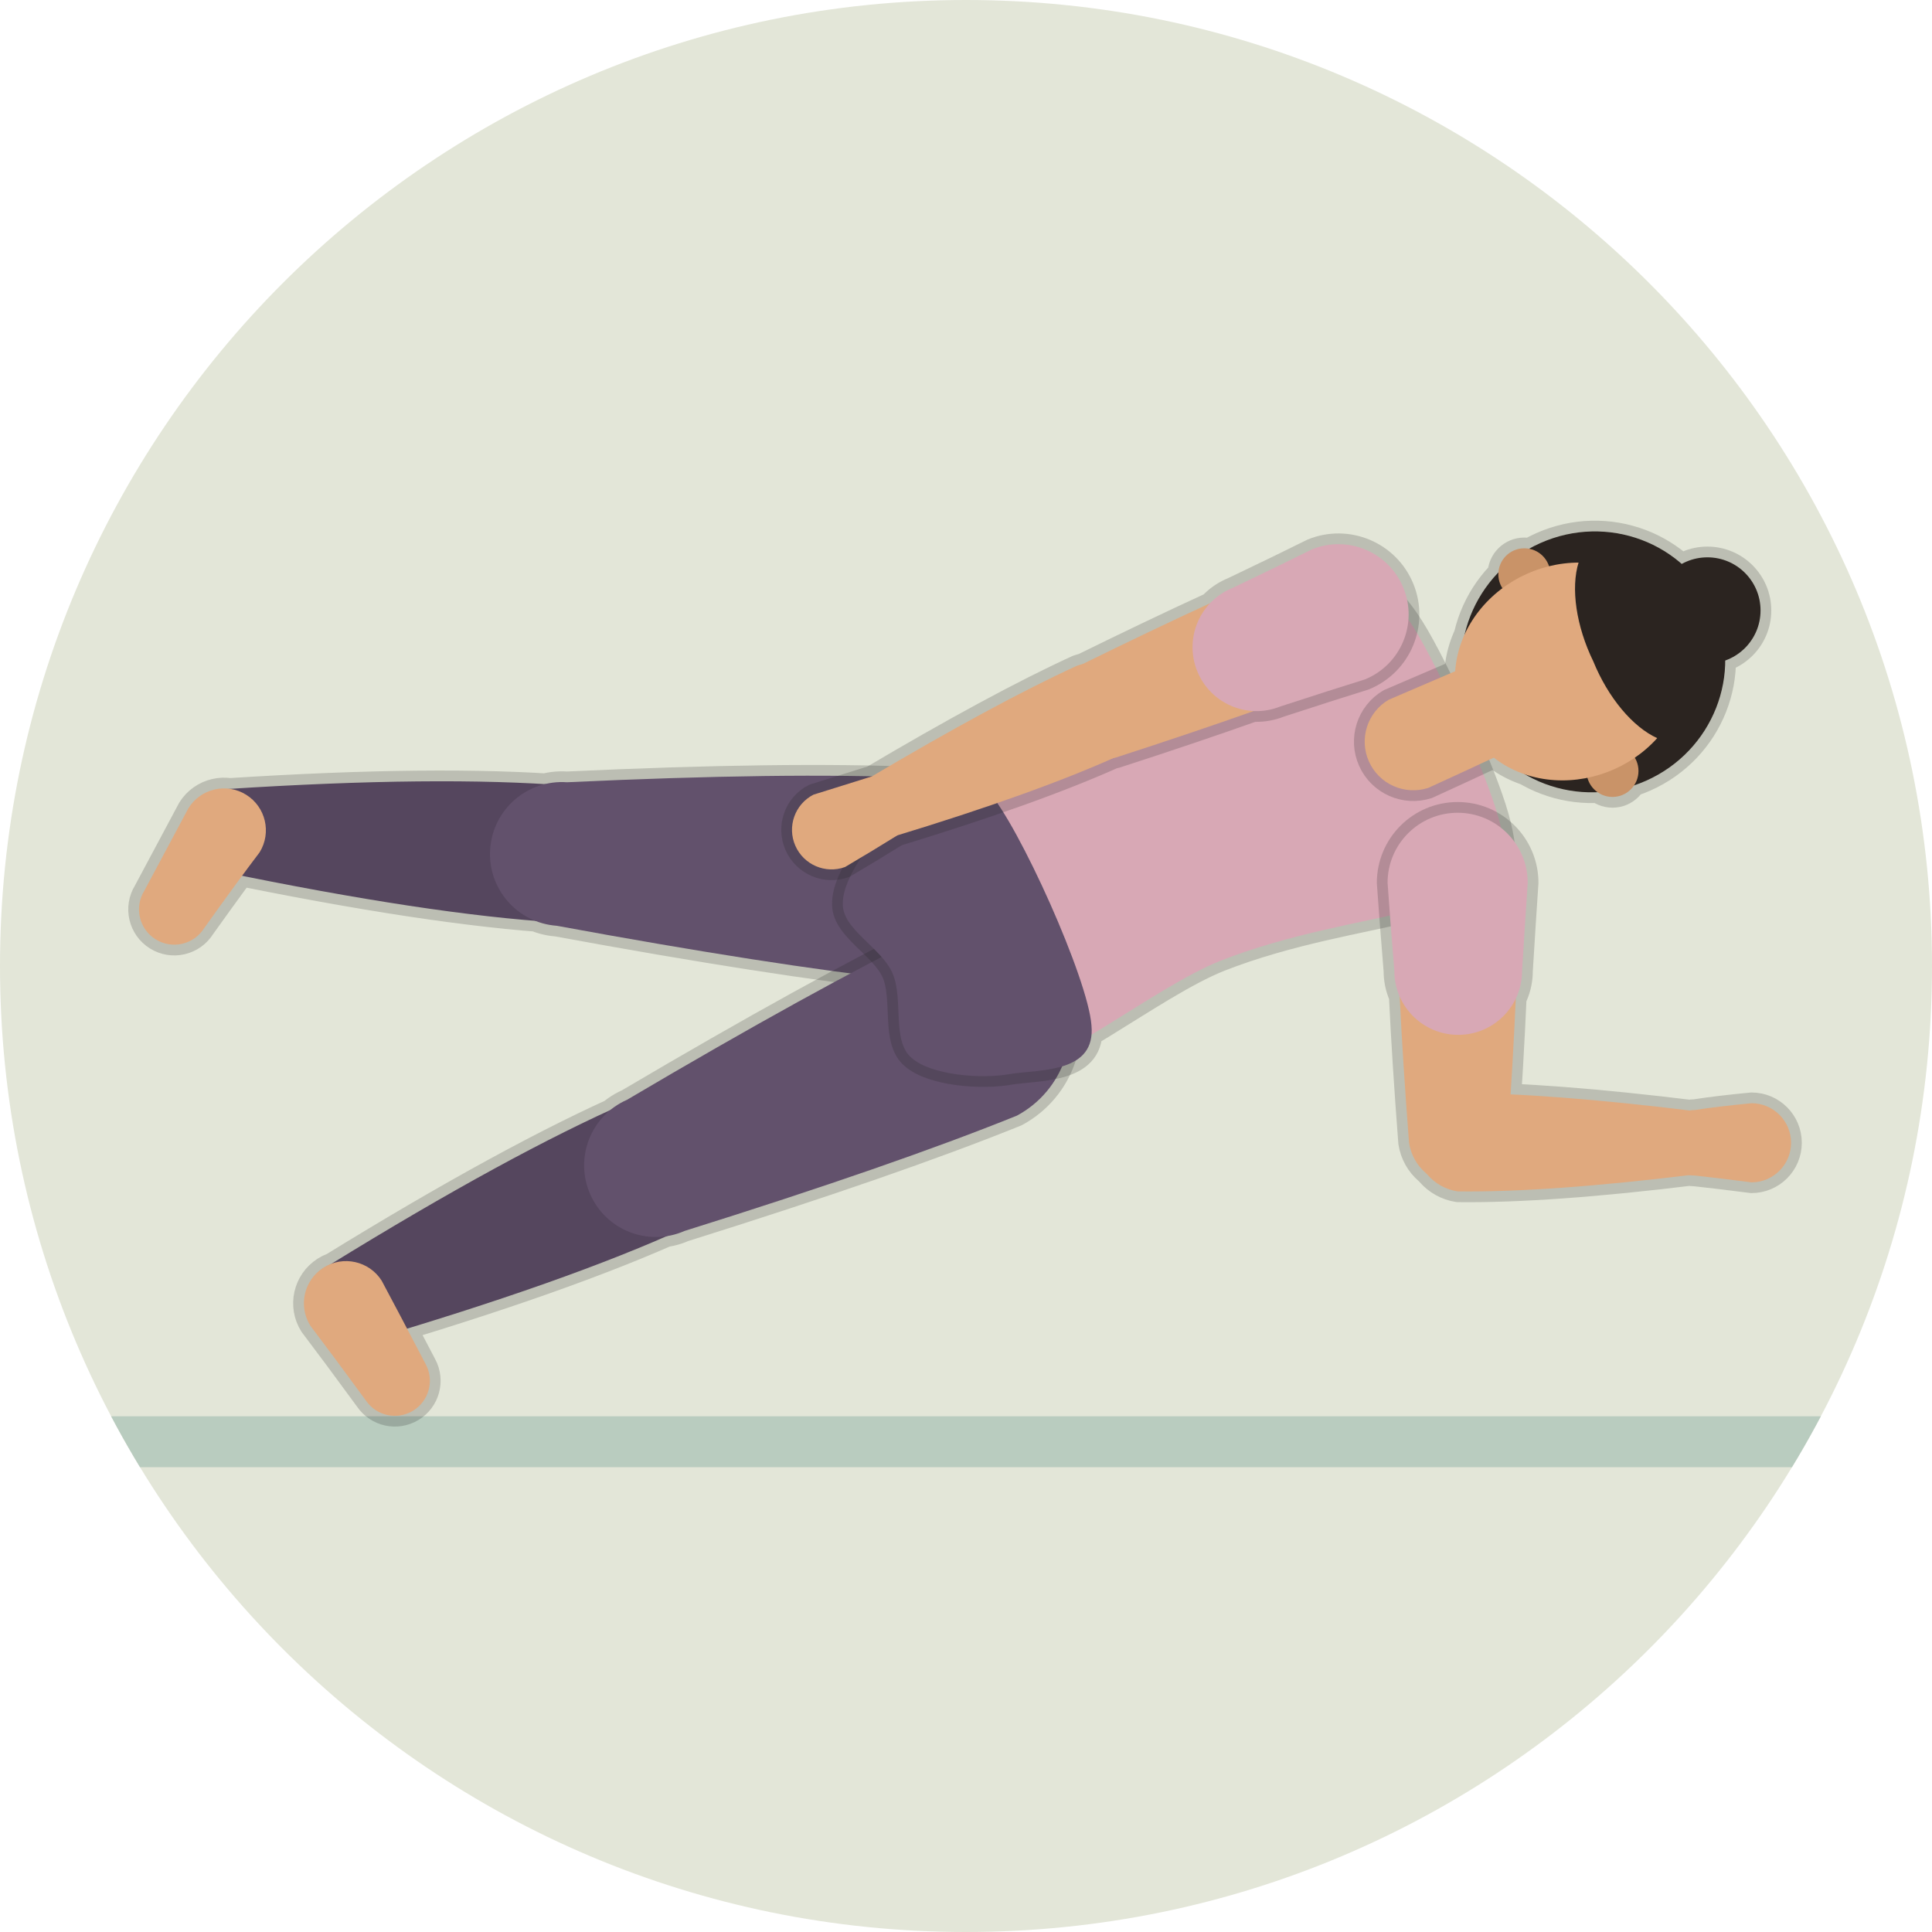
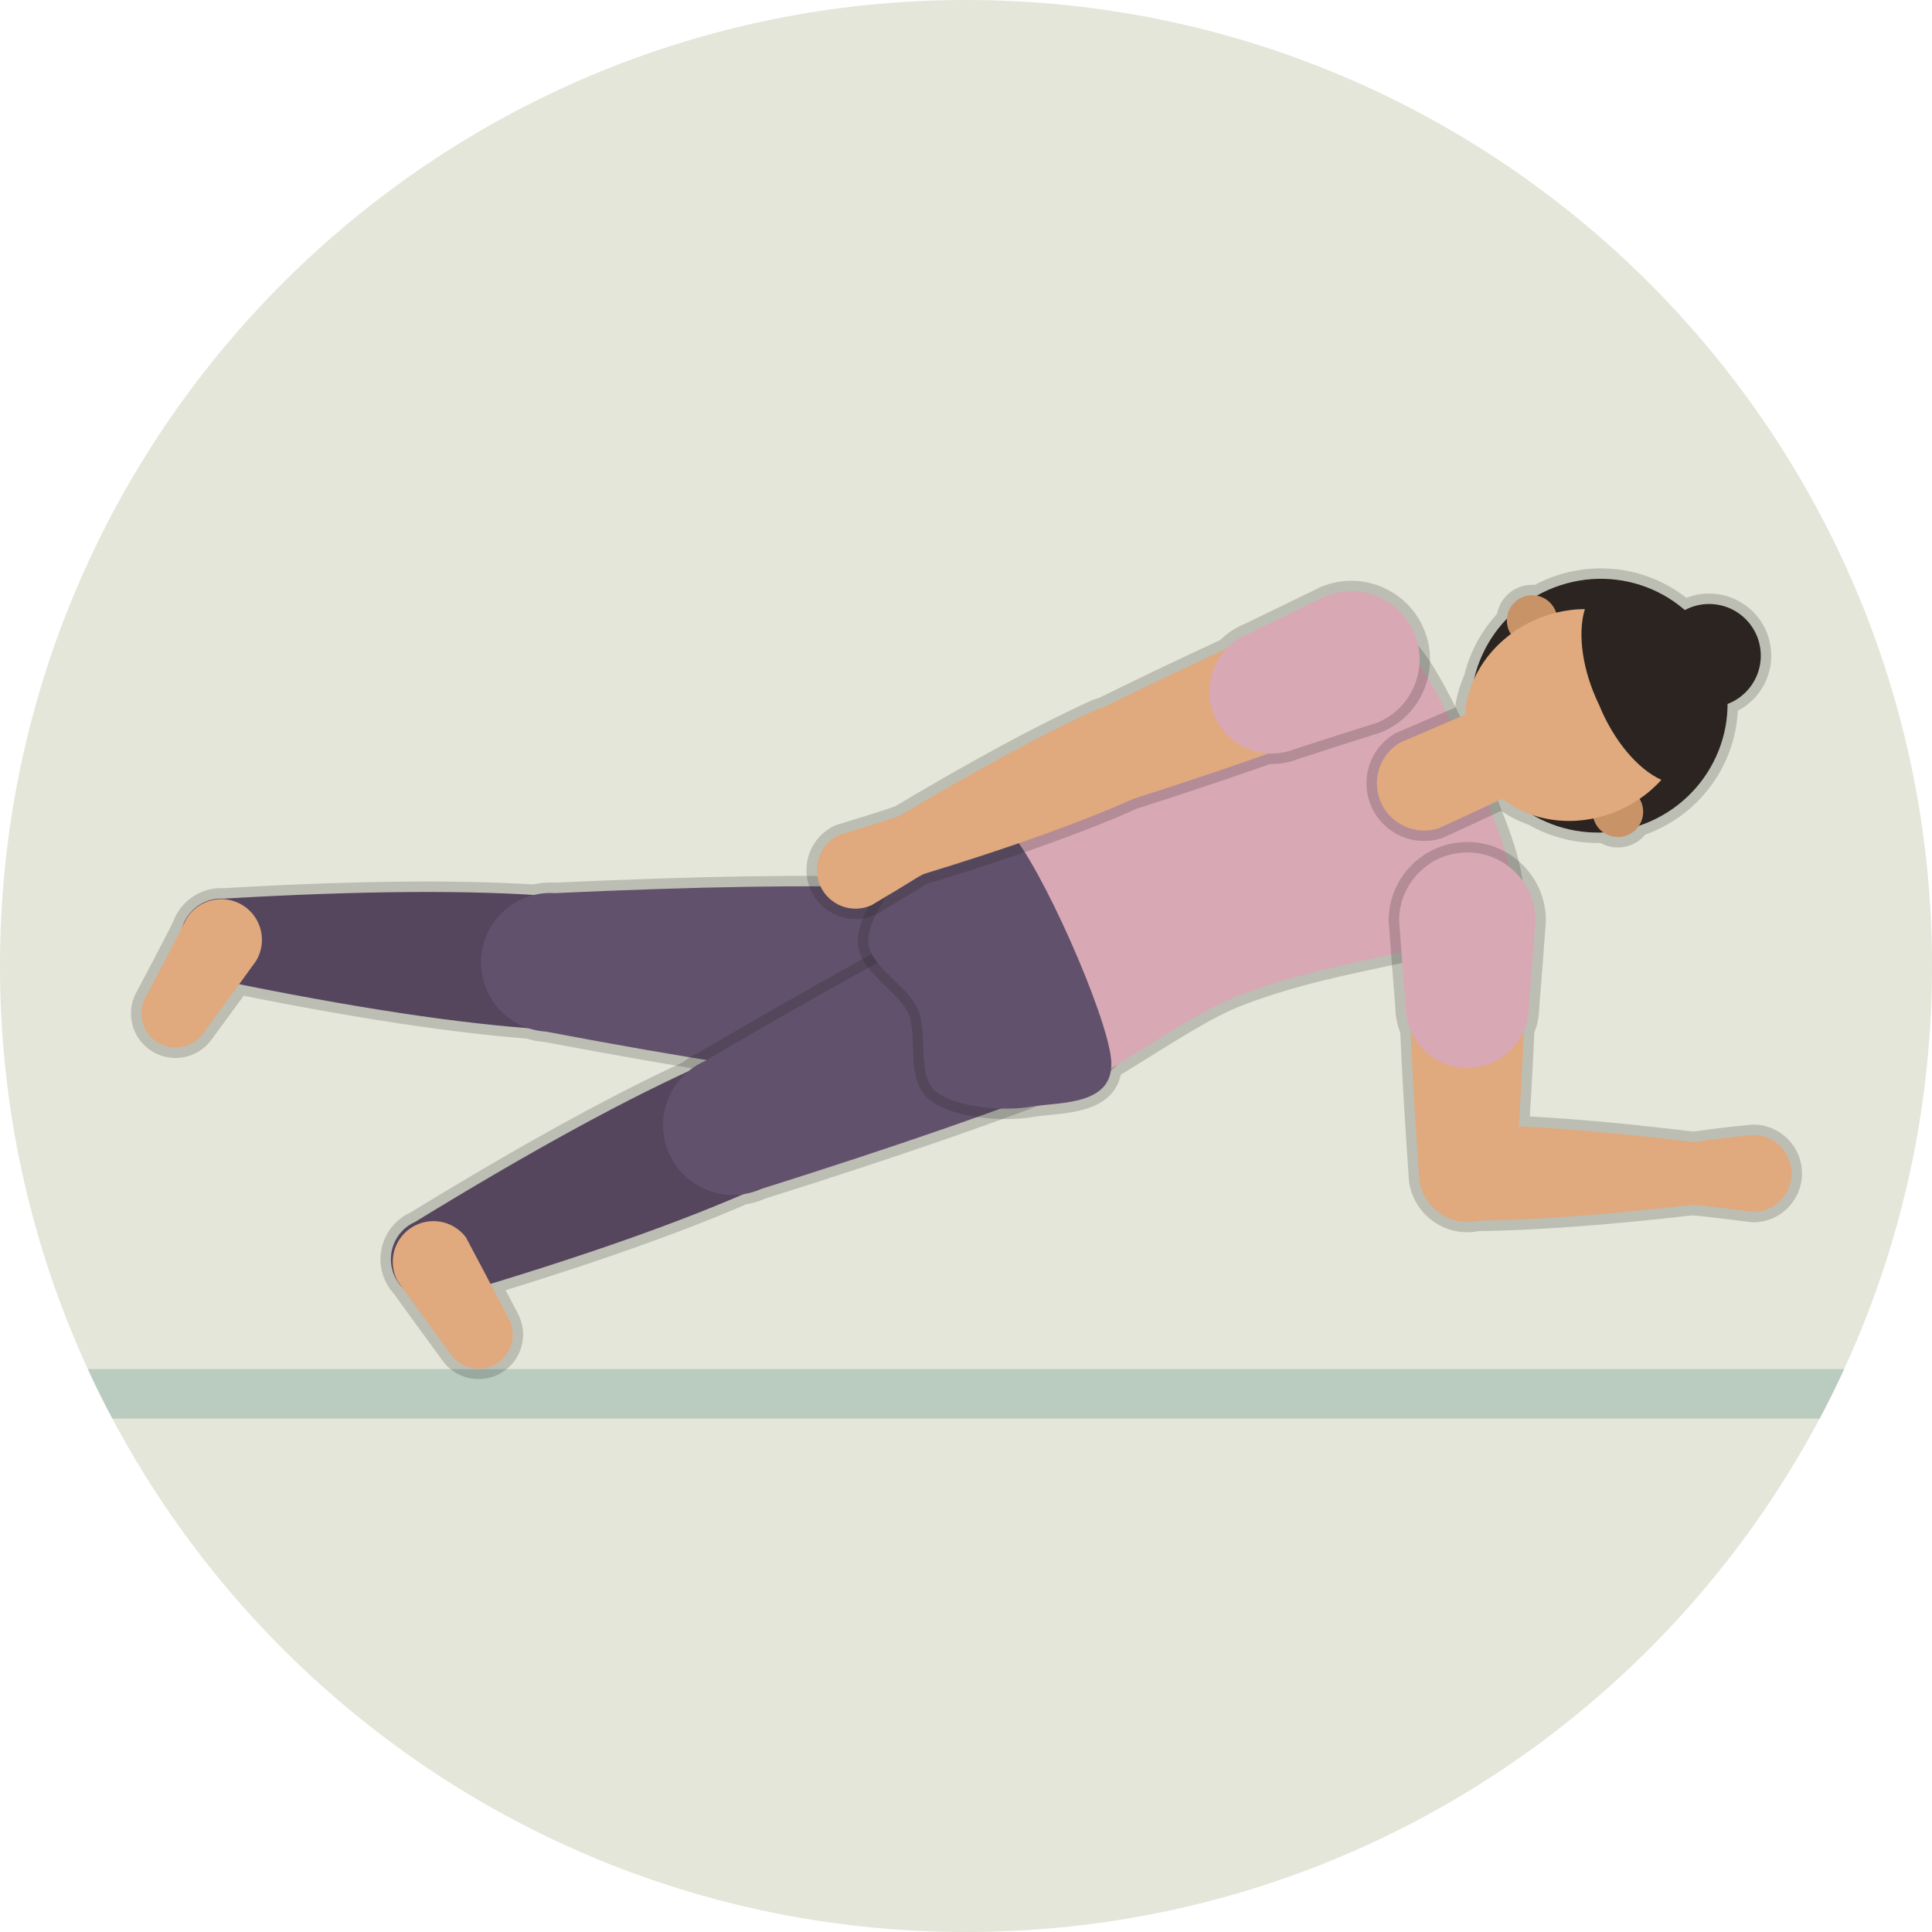
<svg xmlns="http://www.w3.org/2000/svg" viewBox="0 0 200 200" width="400" height="400" role="img" aria-label="Figure in an elbow side plank with the top leg raised away from the lower leg.">
  <circle cx="100" cy="100" r="100" fill="#E3E6D8" />
  <clipPath id="cv2bmkc">
    <circle cx="100" cy="100" r="100" />
  </clipPath>
  <g clip-path="url(#cv2bmkc)">
-     <g transform="translate(100.0 147.2) scale(1.170)">
-       <rect x="-83.527" y="-0.5" width="167.054" height="4.5" rx="2.2" fill="#B9CCBF" />
+     <g transform="translate(100.0 142.3) scale(1.138)">
+       <rect x="-85.603" y="-0.5" width="171.207" height="4.5" rx="2.2" fill="#B9CCBF" />
      <g>
-         <path d="M-35.3 -56.3Q-46.7 -57.2 -65.4 -56.0A3.7 3.7 0 0 0 -65.9 -48.7Q-47.5 -44.9 -36.2 -44.2A6.1 6.1 0 0 0 -35.3 -56.3ZM-4.2 -57.0Q-16.0 -57.5 -35.3 -56.6A6.3 6.3 0 0 0 -36.2 -43.9Q-17.2 -40.4 -5.4 -39.1A9.0 9.0 0 0 0 -4.2 -57.0ZM-68.8 -54.3Q-70.3 -51.5 -72.7 -47.0A3.1 3.1 0 0 0 -67.4 -43.7Q-64.4 -47.9 -62.5 -50.4A3.7 3.7 0 0 0 -68.8 -54.3Z" fill="#1E1F1D" stroke="#1E1F1D" stroke-width="1.9" stroke-linejoin="round" opacity="0.2" />
-         <path d="M-35.3 -56.3Q-46.7 -57.2 -65.4 -56.0A3.7 3.7 0 0 0 -65.9 -48.7Q-47.5 -44.9 -36.2 -44.2A6.1 6.1 0 0 0 -35.3 -56.3Z" fill="#55465E" />
-         <path d="M-4.2 -57.0Q-16.0 -57.5 -35.3 -56.6A6.3 6.3 0 0 0 -36.2 -43.9Q-17.2 -40.4 -5.4 -39.1A9.0 9.0 0 0 0 -4.2 -57.0Z" fill="#62516C" />
-         <path d="M-68.8 -54.3Q-70.3 -51.5 -72.7 -47.0A3.1 3.1 0 0 0 -67.4 -43.7Q-64.4 -47.9 -62.5 -50.4A3.7 3.7 0 0 0 -68.8 -54.3Z" fill="#E0A97E" />
+         <path d="M-37.4 -43.5Q-48.7 -44.4 -67.5 -43.3A3.7 3.7 0 0 0 -68.0 -35.9Q-49.6 -32.1 -38.2 -31.4A6.1 6.1 0 0 0 -37.4 -43.5ZM-6.3 -44.3Q-18.0 -44.7 -37.4 -43.8A6.3 6.3 0 0 0 -38.2 -31.2Q-19.2 -27.6 -7.5 -26.4A9.0 9.0 0 0 0 -6.3 -44.3ZM-70.9 -41.5Q-72.3 -38.7 -74.7 -34.2A3.1 3.1 0 0 0 -69.5 -30.9Q-66.4 -35.1 -64.6 -37.6A3.7 3.7 0 0 0 -70.9 -41.5Z" fill="#1E1F1D" stroke="#1E1F1D" stroke-width="1.9" stroke-linejoin="round" opacity="0.2" />
+         <path d="M-37.4 -43.5Q-48.7 -44.4 -67.5 -43.3A3.7 3.7 0 0 0 -68.0 -35.9Q-49.6 -32.1 -38.2 -31.4A6.1 6.1 0 0 0 -37.4 -43.5Z" fill="#55465E" />
+         <path d="M-6.3 -44.3Q-18.0 -44.7 -37.4 -43.8A6.3 6.3 0 0 0 -38.2 -31.2Q-19.2 -27.6 -7.5 -26.4A9.0 9.0 0 0 0 -6.3 -44.3Z" fill="#62516C" />
+         <path d="M-70.9 -41.5Q-72.3 -38.7 -74.7 -34.2A3.1 3.1 0 0 0 -69.5 -30.9Q-66.4 -35.1 -64.6 -37.6A3.7 3.7 0 0 0 -70.9 -41.5Z" fill="#E0A97E" />
      </g>
      <g>
-         <path d="M-29.9 -28.3Q-40.4 -23.7 -56.3 -13.9A3.7 3.7 0 0 0 -53.3 -7.1Q-35.3 -12.4 -25.0 -17.1A6.1 6.1 0 0 0 -29.9 -28.3ZM-2.8 -43.5Q-13.4 -38.3 -30.0 -28.5A6.3 6.3 0 0 0 -24.9 -16.9Q-6.4 -22.7 4.5 -27.1A9.0 9.0 0 0 0 -2.8 -43.5ZM-58.0 -8.5Q-56.1 -6.0 -53.1 -1.9A3.1 3.1 0 0 0 -47.8 -5.1Q-50.2 -9.7 -51.7 -12.5A3.7 3.7 0 0 0 -58.0 -8.5Z" fill="#1E1F1D" stroke="#1E1F1D" stroke-width="1.9" stroke-linejoin="round" opacity="0.2" />
-         <path d="M-29.9 -28.3Q-40.4 -23.7 -56.3 -13.9A3.7 3.7 0 0 0 -53.3 -7.1Q-35.3 -12.4 -25.0 -17.1A6.1 6.1 0 0 0 -29.9 -28.3Z" fill="#55465E" />
-         <path d="M-2.8 -43.5Q-13.4 -38.3 -30.0 -28.5A6.3 6.3 0 0 0 -24.9 -16.9Q-6.4 -22.7 4.5 -27.1A9.0 9.0 0 0 0 -2.8 -43.5Z" fill="#62516C" />
-         <path d="M-58.0 -8.5Q-56.1 -6.0 -53.1 -1.9A3.1 3.1 0 0 0 -47.8 -5.1Q-50.2 -9.7 -51.7 -12.5A3.7 3.7 0 0 0 -58.0 -8.5Z" fill="#E0A97E" />
+         <path d="M-23.7 -28.3Q-34.1 -23.7 -50.1 -13.9A3.7 3.7 0 0 0 -47.1 -7.1Q-29.1 -12.4 -18.7 -17.1A6.1 6.1 0 0 0 -23.7 -28.3ZM3.5 -43.5Q-7.1 -38.3 -23.8 -28.5A6.3 6.3 0 0 0 -18.6 -16.9Q-0.2 -22.7 10.8 -27.1A9.0 9.0 0 0 0 3.5 -43.5ZM-51.7 -8.5Q-49.9 -6.0 -46.9 -1.9A3.1 3.1 0 0 0 -41.6 -5.1Q-44.0 -9.7 -45.5 -12.5A3.7 3.7 0 0 0 -51.7 -8.5Z" fill="#1E1F1D" stroke="#1E1F1D" stroke-width="1.9" stroke-linejoin="round" opacity="0.2" />
+         <path d="M-23.7 -28.3Q-34.1 -23.7 -50.1 -13.9A3.7 3.7 0 0 0 -47.1 -7.1Q-29.1 -12.4 -18.7 -17.1A6.1 6.1 0 0 0 -23.7 -28.3Z" fill="#55465E" />
+         <path d="M3.5 -43.5Q-7.1 -38.3 -23.8 -28.5A6.3 6.3 0 0 0 -18.6 -16.9Q-0.2 -22.7 10.8 -27.1A9.0 9.0 0 0 0 3.5 -43.5Z" fill="#62516C" />
+         <path d="M-51.7 -8.5Q-49.9 -6.0 -46.9 -1.9A3.1 3.1 0 0 0 -41.6 -5.1Q-44.0 -9.7 -45.5 -12.5A3.7 3.7 0 0 0 -51.7 -8.5Z" fill="#E0A97E" />
      </g>
      <g>
-         <path d="M-6.8 -52.6C-3.6 -56.0 7.9 -57.6 13.7 -60.5C19.6 -63.4 24.8 -67.6 28.2 -70.0C31.5 -72.3 31.9 -74.4 33.8 -74.5C35.7 -74.5 37.4 -73.8 39.6 -70.3C41.8 -66.8 46.0 -57.5 47.1 -53.5C48.2 -49.5 47.7 -47.7 46.3 -46.3C45.0 -45.0 43.2 -46.1 39.2 -45.2C35.2 -44.2 28.6 -43.2 22.5 -40.8C16.5 -38.4 7.6 -30.9 2.9 -30.8C-1.8 -30.7 -4.0 -36.4 -5.6 -40.1C-7.2 -43.7 -10.0 -49.2 -6.8 -52.6ZM-6.1 -53.5C-4.0 -55.1 -1.0 -58.9 1.9 -55.9C4.7 -52.8 10.8 -39.2 11.1 -35.1C11.5 -30.9 6.7 -31.2 4.0 -30.8C1.3 -30.3 -3.1 -30.7 -4.8 -32.2C-6.6 -33.7 -5.5 -37.4 -6.5 -39.7C-7.5 -42.0 -11.0 -43.6 -10.9 -45.9C-10.9 -48.2 -8.2 -51.8 -6.1 -53.5Z" fill="#1E1F1D" stroke="#1E1F1D" stroke-width="1.9" stroke-linejoin="round" opacity="0.2" />
-         <path d="M-6.8 -52.6C-3.6 -56.0 7.9 -57.6 13.7 -60.5C19.6 -63.4 24.8 -67.6 28.2 -70.0C31.5 -72.3 31.9 -74.4 33.8 -74.5C35.7 -74.5 37.4 -73.8 39.6 -70.3C41.8 -66.8 46.0 -57.5 47.1 -53.5C48.2 -49.5 47.7 -47.7 46.3 -46.3C45.0 -45.0 43.2 -46.1 39.2 -45.2C35.2 -44.2 28.6 -43.2 22.5 -40.8C16.5 -38.4 7.6 -30.9 2.9 -30.8C-1.8 -30.7 -4.0 -36.4 -5.6 -40.1C-7.2 -43.7 -10.0 -49.2 -6.8 -52.6Z" fill="#D8A8B5" />
-         <path d="M-6.1 -53.5C-4.0 -55.1 -1.0 -58.9 1.9 -55.9C4.7 -52.8 10.8 -39.2 11.1 -35.1C11.5 -30.9 6.7 -31.2 4.0 -30.8C1.3 -30.3 -3.1 -30.7 -4.8 -32.2C-6.6 -33.7 -5.5 -37.4 -6.5 -39.7C-7.5 -42.0 -11.0 -43.6 -10.9 -45.9C-10.9 -48.2 -8.2 -51.8 -6.1 -53.5Z" fill="#62516C" />
+         <path d="M-4.7 -46.2C-1.5 -49.6 10.0 -51.2 15.8 -54.1C21.6 -57.0 26.9 -61.2 30.2 -63.6C33.6 -65.9 34.0 -68.0 35.9 -68.1C37.8 -68.1 39.5 -67.4 41.7 -63.9C43.9 -60.4 48.1 -51.1 49.2 -47.1C50.3 -43.1 49.7 -41.3 48.4 -39.9C47.1 -38.6 45.2 -39.7 41.3 -38.8C37.3 -37.8 30.7 -36.8 24.6 -34.4C18.6 -32.0 9.7 -24.5 5.0 -24.4C0.3 -24.3 -1.9 -30.0 -3.5 -33.7C-5.2 -37.3 -8.0 -42.8 -4.7 -46.2ZM-4.0 -47.1C-1.9 -48.7 1.1 -52.5 3.9 -49.5C6.8 -46.4 12.8 -32.8 13.2 -28.7C13.6 -24.5 8.7 -24.8 6.1 -24.4C3.4 -23.9 -1.0 -24.3 -2.8 -25.8C-4.5 -27.3 -3.4 -31.0 -4.4 -33.3C-5.5 -35.6 -8.9 -37.2 -8.9 -39.5C-8.8 -41.8 -6.2 -45.4 -4.0 -47.1Z" fill="#1E1F1D" stroke="#1E1F1D" stroke-width="1.9" stroke-linejoin="round" opacity="0.2" />
+         <path d="M-4.7 -46.2C-1.5 -49.6 10.0 -51.2 15.8 -54.1C21.6 -57.0 26.9 -61.2 30.2 -63.6C33.6 -65.9 34.0 -68.0 35.9 -68.1C37.8 -68.1 39.5 -67.4 41.7 -63.9C43.9 -60.4 48.1 -51.1 49.2 -47.1C50.3 -43.1 49.7 -41.3 48.4 -39.9C47.1 -38.6 45.2 -39.7 41.3 -38.8C37.3 -37.8 30.7 -36.8 24.6 -34.4C18.6 -32.0 9.7 -24.5 5.0 -24.4C0.3 -24.3 -1.9 -30.0 -3.5 -33.7C-5.2 -37.3 -8.0 -42.8 -4.7 -46.2Z" fill="#D8A8B5" />
+         <path d="M-4.0 -47.1C-1.9 -48.7 1.1 -52.5 3.9 -49.5C6.8 -46.4 12.8 -32.8 13.2 -28.7C13.6 -24.5 8.7 -24.8 6.1 -24.4C3.4 -23.9 -1.0 -24.3 -2.8 -25.8C-4.5 -27.3 -3.4 -31.0 -4.4 -33.3C-5.5 -35.6 -8.9 -37.2 -8.9 -39.5C-8.8 -41.8 -6.2 -45.4 -4.0 -47.1Z" fill="#62516C" />
      </g>
      <g>
-         <path d="M30.9 -76.5Q22.8 -73.2 10.0 -66.9A4.4 4.4 0 0 0 13.3 -58.8Q26.9 -63.2 35.0 -66.5A5.4 5.4 0 0 0 30.9 -76.5ZM30.6 -77.2Q28.0 -75.9 23.6 -73.8A5.6 5.6 0 0 0 27.8 -63.3Q32.4 -64.8 35.3 -65.7A6.2 6.2 0 0 0 30.6 -77.2ZM9.8 -66.9Q2.6 -63.6 -8.7 -56.9A2.8 2.8 0 0 0 -6.4 -51.8Q6.1 -55.6 13.4 -58.9A4.4 4.4 0 0 0 9.8 -66.9ZM-8.7 -57.0Q-10.6 -56.4 -13.5 -55.5A3.5 3.5 0 0 0 -10.7 -49.1Q-8.0 -50.7 -6.4 -51.7A2.9 2.9 0 0 0 -8.7 -57.0Z" fill="#1E1F1D" stroke="#1E1F1D" stroke-width="1.9" stroke-linejoin="round" opacity="0.2" />
-         <path d="M30.9 -76.5Q22.8 -73.2 10.0 -66.9A4.4 4.4 0 0 0 13.3 -58.8Q26.9 -63.2 35.0 -66.5A5.4 5.4 0 0 0 30.9 -76.5Z" fill="#E0A97E" />
-         <path d="M30.6 -77.2Q28.0 -75.9 23.6 -73.8A5.6 5.6 0 0 0 27.8 -63.3Q32.4 -64.8 35.3 -65.7A6.2 6.2 0 0 0 30.6 -77.2Z" fill="#D8A8B5" />
-         <path d="M9.8 -66.9Q2.6 -63.6 -8.7 -56.9A2.8 2.8 0 0 0 -6.4 -51.8Q6.1 -55.6 13.4 -58.9A4.4 4.4 0 0 0 9.8 -66.9Z" fill="#E0A97E" />
-         <path d="M-8.7 -57.0Q-10.6 -56.4 -13.5 -55.5A3.5 3.5 0 0 0 -10.7 -49.1Q-8.0 -50.7 -6.4 -51.7A2.9 2.9 0 0 0 -8.7 -57.0Z" fill="#E0A97E" />
+         <path d="M33.0 -70.1Q24.9 -66.8 12.1 -60.5A4.4 4.4 0 0 0 15.3 -52.4Q29.0 -56.8 37.1 -60.1A5.4 5.4 0 0 0 33.0 -70.1ZM32.7 -70.8Q30.0 -69.5 25.7 -67.4A5.6 5.6 0 0 0 29.9 -56.9Q34.5 -58.4 37.4 -59.3A6.2 6.2 0 0 0 32.7 -70.8ZM11.9 -60.5Q4.6 -57.2 -6.6 -50.5A2.8 2.8 0 0 0 -4.3 -45.4Q8.2 -49.2 15.5 -52.5A4.4 4.4 0 0 0 11.9 -60.5ZM-6.7 -50.6Q-8.5 -50.0 -11.5 -49.1A3.5 3.5 0 0 0 -8.6 -42.7Q-5.9 -44.3 -4.3 -45.3A2.9 2.9 0 0 0 -6.7 -50.6Z" fill="#1E1F1D" stroke="#1E1F1D" stroke-width="1.9" stroke-linejoin="round" opacity="0.2" />
+         <path d="M33.0 -70.1Q24.9 -66.8 12.1 -60.5A4.4 4.4 0 0 0 15.3 -52.4Q29.0 -56.8 37.1 -60.1A5.4 5.4 0 0 0 33.0 -70.1Z" fill="#E0A97E" />
+         <path d="M32.7 -70.8Q30.0 -69.5 25.7 -67.4A5.6 5.6 0 0 0 29.9 -56.9Q34.5 -58.4 37.4 -59.3A6.2 6.2 0 0 0 32.7 -70.8Z" fill="#D8A8B5" />
+         <path d="M11.9 -60.5Q4.6 -57.2 -6.6 -50.5A2.8 2.8 0 0 0 -4.3 -45.4Q8.2 -49.2 15.5 -52.5A4.4 4.4 0 0 0 11.9 -60.5Z" fill="#E0A97E" />
+         <path d="M-6.7 -50.6Q-8.5 -50.0 -11.5 -49.1A3.5 3.5 0 0 0 -8.6 -42.7Q-5.9 -44.3 -4.3 -45.3A2.9 2.9 0 0 0 -6.7 -50.6Z" fill="#E0A97E" />
      </g>
      <g>
-         <path d="M38.1 -47.7Q38.1 -39.0 39.2 -24.7A4.4 4.4 0 0 0 47.9 -24.7Q48.9 -39.0 48.9 -47.7A5.4 5.4 0 0 0 38.1 -47.7ZM37.3 -47.7Q37.5 -44.8 37.9 -39.9A5.6 5.6 0 0 0 49.2 -39.9Q49.5 -44.8 49.7 -47.7A6.2 6.2 0 0 0 37.3 -47.7ZM43.5 -20.4Q51.5 -20.3 64.5 -21.9A2.8 2.8 0 0 0 64.5 -27.5Q51.5 -29.1 43.5 -29.1A4.4 4.4 0 0 0 43.5 -20.4ZM64.5 -21.8Q66.4 -21.6 69.5 -21.2A3.5 3.5 0 0 0 69.5 -28.2Q66.4 -27.9 64.5 -27.6A2.9 2.9 0 0 0 64.5 -21.8Z" fill="#1E1F1D" stroke="#1E1F1D" stroke-width="1.9" stroke-linejoin="round" opacity="0.2" />
-         <path d="M38.1 -47.7Q38.1 -39.0 39.2 -24.7A4.4 4.4 0 0 0 47.9 -24.7Q48.9 -39.0 48.9 -47.7A5.4 5.4 0 0 0 38.1 -47.7Z" fill="#E0A97E" />
-         <path d="M37.3 -47.7Q37.5 -44.8 37.9 -39.9A5.6 5.6 0 0 0 49.2 -39.9Q49.5 -44.8 49.7 -47.7A6.2 6.2 0 0 0 37.3 -47.7Z" fill="#D8A8B5" />
-         <path d="M43.5 -20.4Q51.5 -20.3 64.5 -21.9A2.8 2.8 0 0 0 64.5 -27.5Q51.5 -29.1 43.5 -29.1A4.4 4.4 0 0 0 43.5 -20.4Z" fill="#E0A97E" />
-         <path d="M64.5 -21.8Q66.4 -21.6 69.5 -21.2A3.5 3.5 0 0 0 69.5 -28.2Q66.4 -27.9 64.5 -27.6A2.9 2.9 0 0 0 64.5 -21.8Z" fill="#E0A97E" />
+         <path d="M40.2 -41.3Q40.2 -32.6 41.2 -18.3A4.4 4.4 0 0 0 50.0 -18.3Q51.0 -32.6 51.0 -41.3A5.4 5.4 0 0 0 40.2 -41.3ZM39.4 -41.3Q39.6 -38.4 40.0 -33.5A5.6 5.6 0 0 0 51.2 -33.5Q51.6 -38.4 51.8 -41.3A6.2 6.2 0 0 0 39.4 -41.3ZM45.6 -14.0Q53.6 -14.0 66.6 -15.5A2.8 2.8 0 0 0 66.6 -21.1Q53.6 -22.7 45.6 -22.7A4.4 4.4 0 0 0 45.6 -14.0ZM66.6 -15.4Q68.5 -15.2 71.6 -14.8A3.5 3.5 0 0 0 71.6 -21.8Q68.5 -21.5 66.6 -21.2A2.9 2.9 0 0 0 66.6 -15.4Z" fill="#1E1F1D" stroke="#1E1F1D" stroke-width="1.9" stroke-linejoin="round" opacity="0.2" />
+         <path d="M40.2 -41.3Q40.2 -32.6 41.2 -18.3A4.4 4.4 0 0 0 50.0 -18.3Q51.0 -32.6 51.0 -41.3A5.4 5.4 0 0 0 40.2 -41.3Z" fill="#E0A97E" />
+         <path d="M39.4 -41.3Q39.6 -38.4 40.0 -33.5A5.6 5.6 0 0 0 51.2 -33.5Q51.6 -38.4 51.8 -41.3A6.2 6.2 0 0 0 39.4 -41.3Z" fill="#D8A8B5" />
+         <path d="M45.6 -14.0Q53.6 -14.0 66.6 -15.5A2.8 2.8 0 0 0 66.6 -21.1Q53.6 -22.7 45.6 -22.7A4.4 4.4 0 0 0 45.6 -14.0Z" fill="#E0A97E" />
+         <path d="M66.6 -15.4Q68.5 -15.2 71.6 -14.8A3.5 3.5 0 0 0 71.6 -21.8Q68.5 -21.5 66.6 -21.2A2.9 2.9 0 0 0 66.6 -15.4Z" fill="#E0A97E" />
      </g>
      <g>
-         <path d="M40.9 -56.1Q46.6 -58.7 55.9 -63.1A4.0 4.0 0 0 0 52.6 -70.4Q43.2 -66.4 37.4 -63.9A4.3 4.3 0 0 0 40.9 -56.1ZM65.6 -67.1A4.7 4.7 0.0 1 0 65.6 -76.5A4.7 4.7 0.0 1 0 65.6 -67.1ZM44.8 -62.5A11.5 11.7 66.0 1 0 66.2 -72.0A11.5 11.7 66.0 1 0 44.8 -62.5ZM57.2 -55.3A2.3 2.3 0.0 1 0 57.2 -59.9A2.3 2.3 0.0 1 0 57.2 -55.3ZM49.4 -72.7A2.3 2.3 0.0 1 0 49.4 -77.3A2.3 2.3 0.0 1 0 49.4 -72.7ZM44.1 -62.2A9.2 10.3 66.0 1 0 62.9 -70.6A9.2 10.3 66.0 1 0 44.1 -62.2ZM55.5 -67.3A9.3 5.0 66.0 1 0 64.6 -71.4A9.3 5.0 66.0 1 0 55.5 -67.3Z" fill="#1E1F1D" stroke="#1E1F1D" stroke-width="1.9" stroke-linejoin="round" opacity="0.2" />
-         <path d="M40.9 -56.1Q46.6 -58.7 55.9 -63.1A4.0 4.0 0 0 0 52.6 -70.4Q43.2 -66.4 37.4 -63.9A4.3 4.3 0 0 0 40.9 -56.1Z" fill="#E0A97E" />
-         <path d="M65.6 -67.1A4.7 4.7 0.0 1 0 65.6 -76.5A4.7 4.7 0.0 1 0 65.6 -67.1Z" fill="#2B2420" />
-         <path d="M44.8 -62.5A11.5 11.7 66.0 1 0 66.2 -72.0A11.5 11.7 66.0 1 0 44.8 -62.5Z" fill="#2B2420" />
-         <path d="M57.2 -55.3A2.3 2.3 0.0 1 0 57.2 -59.9A2.3 2.3 0.0 1 0 57.2 -55.3Z" fill="#C99368" />
-         <path d="M49.4 -72.7A2.3 2.3 0.0 1 0 49.4 -77.3A2.3 2.3 0.0 1 0 49.4 -72.7Z" fill="#C99368" />
-         <path d="M44.1 -62.2A9.2 10.3 66.0 1 0 62.9 -70.6A9.2 10.3 66.0 1 0 44.1 -62.2Z" fill="#E0A97E" />
-         <path d="M55.5 -67.3A9.3 5.0 66.0 1 0 64.6 -71.4A9.3 5.0 66.0 1 0 55.5 -67.3Z" fill="#2B2420" />
+         <path d="M43.0 -49.7Q48.7 -52.3 57.9 -56.7A4.0 4.0 0 0 0 54.7 -64.0Q45.3 -60.0 39.5 -57.5A4.3 4.3 0 0 0 43.0 -49.7ZM67.6 -60.7A4.7 4.7 0.0 1 0 67.6 -70.1A4.7 4.7 0.0 1 0 67.6 -60.7ZM46.9 -56.1A11.5 11.7 66.0 1 0 68.3 -65.6A11.5 11.7 66.0 1 0 46.9 -56.1ZM59.3 -48.9A2.3 2.3 0.0 1 0 59.3 -53.5A2.3 2.3 0.0 1 0 59.3 -48.9ZM51.5 -66.3A2.3 2.3 0.0 1 0 51.5 -70.9A2.3 2.3 0.0 1 0 51.5 -66.3ZM46.2 -55.8A9.2 10.3 66.0 1 0 65.0 -64.2A9.2 10.3 66.0 1 0 46.2 -55.8ZM57.6 -60.9A9.3 5.0 66.0 1 0 66.7 -65.0A9.3 5.0 66.0 1 0 57.6 -60.9Z" fill="#1E1F1D" stroke="#1E1F1D" stroke-width="1.9" stroke-linejoin="round" opacity="0.2" />
+         <path d="M43.0 -49.7Q48.7 -52.3 57.9 -56.7A4.0 4.0 0 0 0 54.7 -64.0Q45.3 -60.0 39.5 -57.5A4.3 4.3 0 0 0 43.0 -49.7Z" fill="#E0A97E" />
+         <path d="M67.6 -60.7A4.7 4.7 0.0 1 0 67.6 -70.1A4.7 4.7 0.0 1 0 67.6 -60.7Z" fill="#2B2420" />
+         <path d="M46.9 -56.1A11.5 11.7 66.0 1 0 68.3 -65.6A11.5 11.7 66.0 1 0 46.9 -56.1Z" fill="#2B2420" />
+         <path d="M59.3 -48.9A2.3 2.3 0.0 1 0 59.3 -53.5A2.3 2.3 0.0 1 0 59.3 -48.9Z" fill="#C99368" />
+         <path d="M51.5 -66.3A2.3 2.3 0.0 1 0 51.5 -70.9A2.3 2.3 0.0 1 0 51.5 -66.3Z" fill="#C99368" />
+         <path d="M46.2 -55.8A9.2 10.3 66.0 1 0 65.0 -64.2A9.2 10.3 66.0 1 0 46.2 -55.8Z" fill="#E0A97E" />
+         <path d="M57.6 -60.9A9.3 5.0 66.0 1 0 66.7 -65.0A9.3 5.0 66.0 1 0 57.6 -60.9Z" fill="#2B2420" />
      </g>
    </g>
  </g>
</svg>
